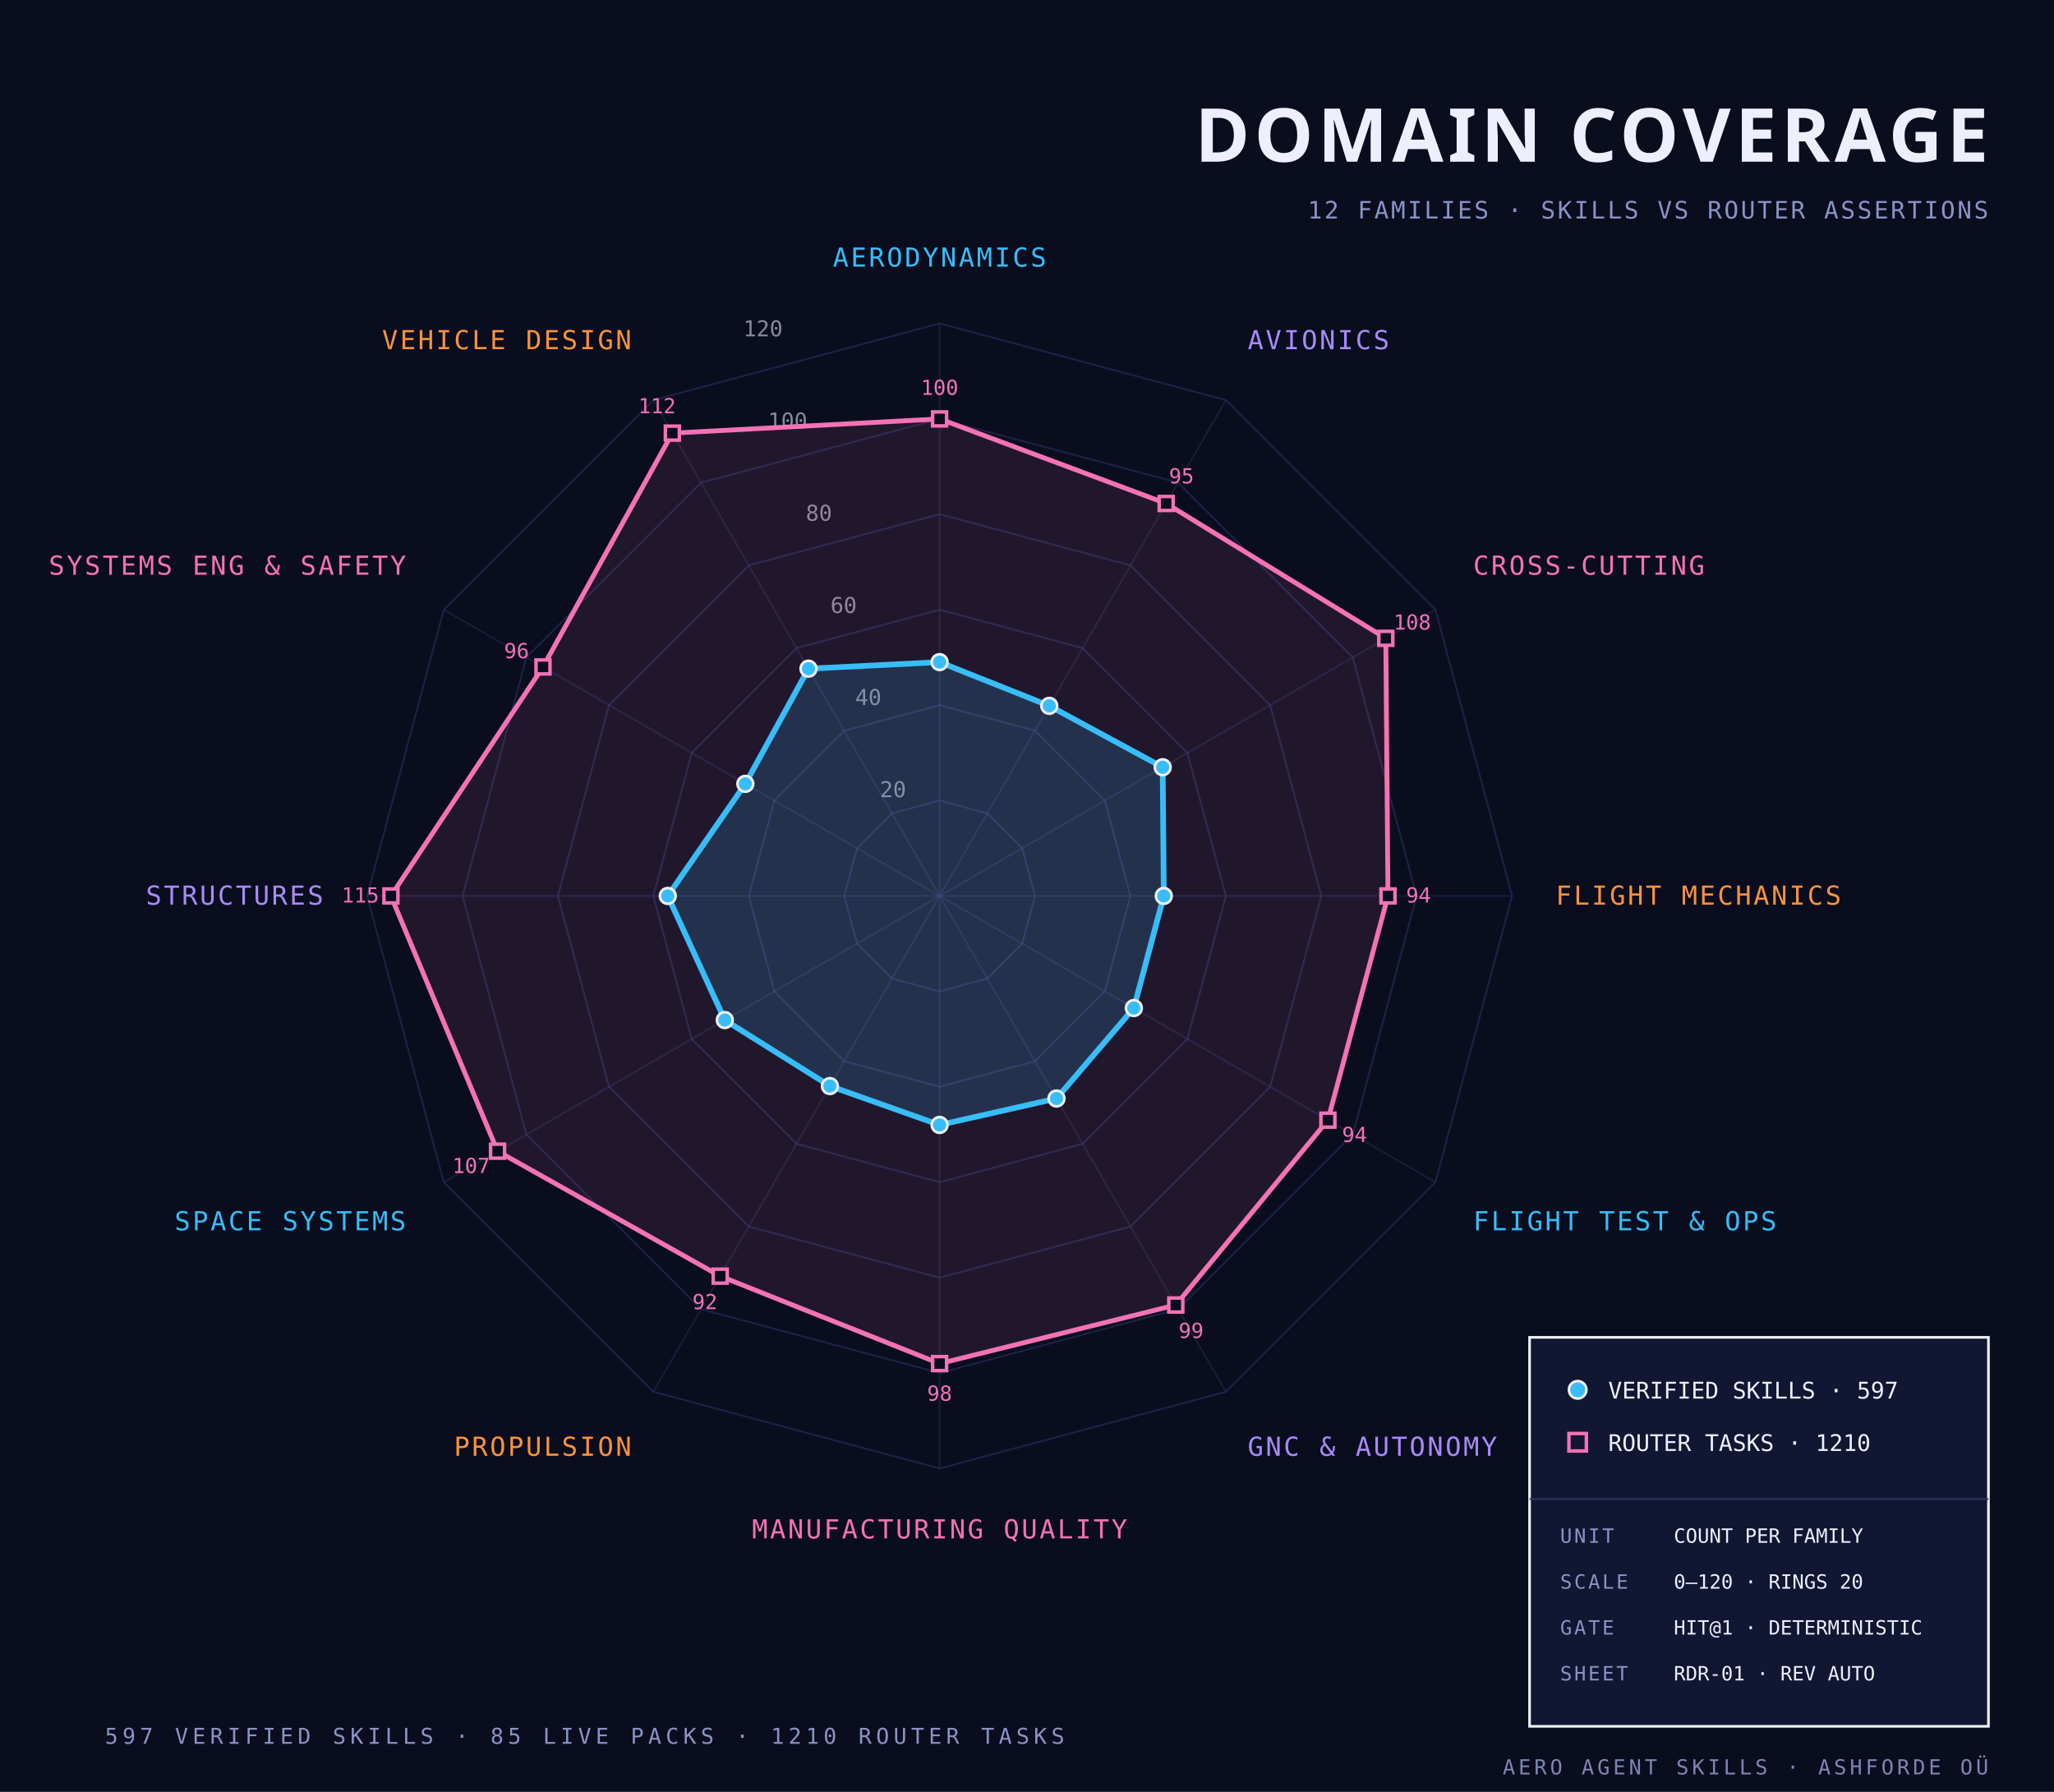
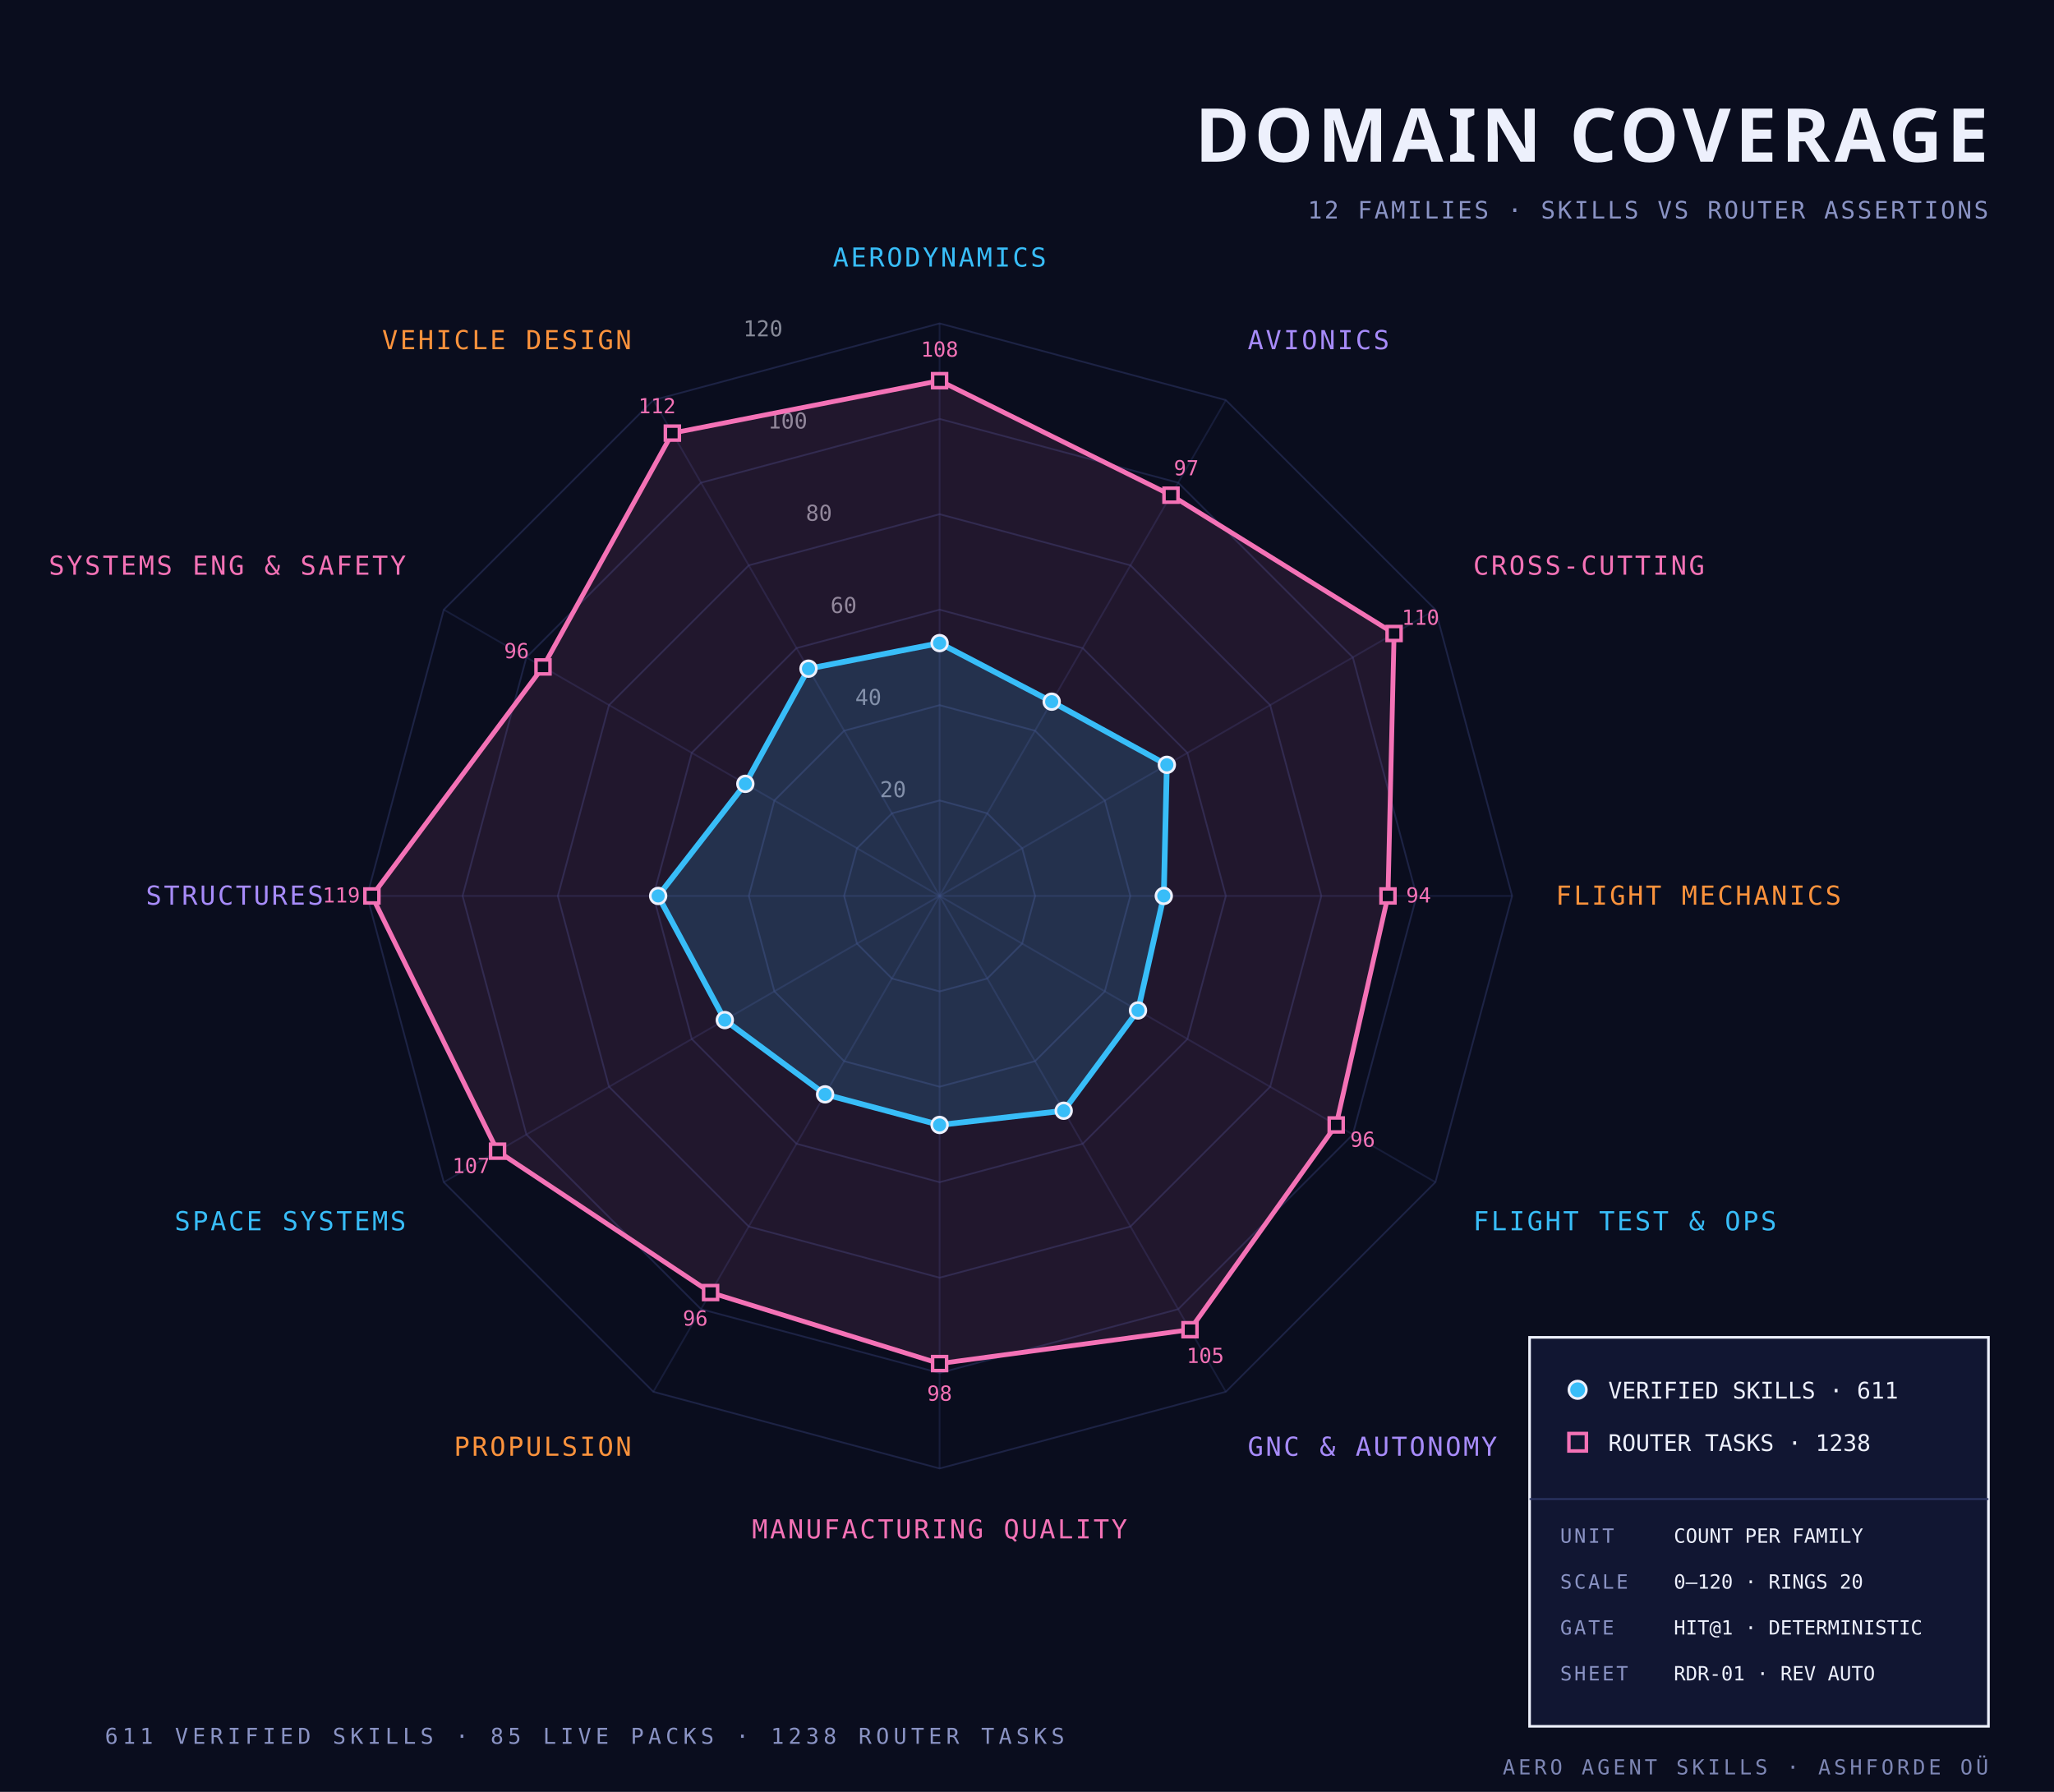
<svg xmlns="http://www.w3.org/2000/svg" width="940" height="820" viewBox="0 0 940 820">
  <style>
    .mono { font-family: "JetBrains Mono", "IBM Plex Mono", "Menlo", monospace; }
    .cond { font-family: "Barlow Condensed", "DIN Condensed", "Arial Narrow", sans-serif; font-weight: 700; text-transform: uppercase; }
    .serif { font-family: "Instrument Serif", Georgia, serif; font-style: italic; }
  </style>
  <rect width="940" height="820" fill="#0a0d1e" />
  <polygon points="430.0,366.3 451.8,372.2 467.8,388.2 473.7,410.0 467.8,431.8 451.8,447.8 430.0,453.7 408.2,447.8 392.2,431.8 386.3,410.0 392.2,388.2 408.2,372.2" fill="none" stroke="#2c3564" stroke-width="0.8" stroke-opacity="0.55" />
  <polygon points="430.0,322.7 473.7,334.4 505.6,366.3 517.3,410.0 505.6,453.7 473.7,485.6 430.0,497.3 386.3,485.6 354.4,453.7 342.7,410.0 354.4,366.3 386.3,334.4" fill="none" stroke="#2c3564" stroke-width="0.8" stroke-opacity="0.55" />
  <polygon points="430.0,279.0 495.5,296.6 543.4,344.5 561.0,410.0 543.4,475.5 495.5,523.4 430.0,541.0 364.5,523.4 316.6,475.5 299.0,410.0 316.6,344.5 364.5,296.6" fill="none" stroke="#2c3564" stroke-width="0.8" stroke-opacity="0.55" />
  <polygon points="430.0,235.3 517.3,258.7 581.3,322.7 604.7,410.0 581.3,497.3 517.3,561.3 430.0,584.7 342.7,561.3 278.7,497.3 255.3,410.0 278.7,322.7 342.7,258.7" fill="none" stroke="#2c3564" stroke-width="0.8" stroke-opacity="0.55" />
  <polygon points="430.0,191.7 539.2,220.9 619.1,300.8 648.3,410.0 619.1,519.2 539.2,599.1 430.0,628.3 320.8,599.1 240.9,519.2 211.7,410.0 240.9,300.8 320.8,220.9" fill="none" stroke="#2c3564" stroke-width="0.8" stroke-opacity="0.55" />
  <polygon points="430.0,148.0 561.0,183.1 656.9,279.0 692.0,410.0 656.9,541.0 561.0,636.9 430.0,672.0 299.0,636.9 203.1,541.0 168.0,410.0 203.1,279.0 299.0,183.1" fill="none" stroke="#2c3564" stroke-width="0.8" stroke-opacity="0.55" />
  <line x1="430" y1="410" x2="430.0" y2="148.0" stroke="#2c3564" stroke-width="0.8" stroke-opacity="0.4" />
  <line x1="430" y1="410" x2="561.0" y2="183.1" stroke="#2c3564" stroke-width="0.8" stroke-opacity="0.4" />
  <line x1="430" y1="410" x2="656.9" y2="279.0" stroke="#2c3564" stroke-width="0.8" stroke-opacity="0.4" />
  <line x1="430" y1="410" x2="692.0" y2="410.0" stroke="#2c3564" stroke-width="0.8" stroke-opacity="0.4" />
  <line x1="430" y1="410" x2="656.9" y2="541.0" stroke="#2c3564" stroke-width="0.8" stroke-opacity="0.4" />
  <line x1="430" y1="410" x2="561.0" y2="636.9" stroke="#2c3564" stroke-width="0.8" stroke-opacity="0.4" />
  <line x1="430" y1="410" x2="430.0" y2="672.0" stroke="#2c3564" stroke-width="0.8" stroke-opacity="0.4" />
  <line x1="430" y1="410" x2="299.0" y2="636.9" stroke="#2c3564" stroke-width="0.8" stroke-opacity="0.4" />
  <line x1="430" y1="410" x2="203.1" y2="541.0" stroke="#2c3564" stroke-width="0.8" stroke-opacity="0.4" />
  <line x1="430" y1="410" x2="168.0" y2="410.0" stroke="#2c3564" stroke-width="0.8" stroke-opacity="0.4" />
  <line x1="430" y1="410" x2="203.1" y2="279.0" stroke="#2c3564" stroke-width="0.8" stroke-opacity="0.4" />
  <line x1="430" y1="410" x2="299.0" y2="183.1" stroke="#2c3564" stroke-width="0.8" stroke-opacity="0.4" />
  <text class="mono" x="414.7" y="364.8" text-anchor="end" font-size="10" fill="#edf0fc" opacity="0.55">20</text>
  <text class="mono" x="403.4" y="322.6" text-anchor="end" font-size="10" fill="#edf0fc" opacity="0.55">40</text>
  <text class="mono" x="392.1" y="280.5" text-anchor="end" font-size="10" fill="#edf0fc" opacity="0.55">60</text>
  <text class="mono" x="380.8" y="238.3" text-anchor="end" font-size="10" fill="#edf0fc" opacity="0.55">80</text>
  <text class="mono" x="369.5" y="196.1" text-anchor="end" font-size="10" fill="#edf0fc" opacity="0.55">100</text>
  <text class="mono" x="358.2" y="153.9" text-anchor="end" font-size="10" fill="#edf0fc" opacity="0.55">120</text>
  <text class="mono" x="430.0" y="122.0" text-anchor="middle" font-size="12" fill="#38bdf8" letter-spacing="1">AERODYNAMICS</text>
  <text class="mono" x="571.0" y="159.8" text-anchor="start" font-size="12" fill="#a78bfa" letter-spacing="1">AVIONICS</text>
  <text class="mono" x="674.2" y="263.0" text-anchor="start" font-size="12" fill="#f472b6" letter-spacing="1">CROSS-CUTTING</text>
  <text class="mono" x="712.0" y="414.0" text-anchor="start" font-size="12" fill="#fb923c" letter-spacing="1">FLIGHT MECHANICS</text>
  <text class="mono" x="674.2" y="563.0" text-anchor="start" font-size="12" fill="#38bdf8" letter-spacing="1">FLIGHT TEST &amp; OPS</text>
  <text class="mono" x="571.0" y="666.2" text-anchor="start" font-size="12" fill="#a78bfa" letter-spacing="1">GNC &amp; AUTONOMY</text>
  <text class="mono" x="430.0" y="704.0" text-anchor="middle" font-size="12" fill="#f472b6" letter-spacing="1">MANUFACTURING QUALITY</text>
  <text class="mono" x="289.0" y="666.2" text-anchor="end" font-size="12" fill="#fb923c" letter-spacing="1">PROPULSION</text>
  <text class="mono" x="185.8" y="563.0" text-anchor="end" font-size="12" fill="#38bdf8" letter-spacing="1">SPACE SYSTEMS</text>
  <text class="mono" x="148.0" y="414.0" text-anchor="end" font-size="12" fill="#a78bfa" letter-spacing="1">STRUCTURES</text>
  <text class="mono" x="185.8" y="263.0" text-anchor="end" font-size="12" fill="#f472b6" letter-spacing="1">SYSTEMS ENG &amp; SAFETY</text>
  <text class="mono" x="289.0" y="159.8" text-anchor="end" font-size="12" fill="#fb923c" letter-spacing="1">VEHICLE DESIGN</text>
-   <polygon points="430.0,191.7 533.7,230.4 634.2,292.1 635.2,410.0 607.7,512.6 538.1,597.2 430.0,624.0 329.6,584.0 227.7,526.8 178.9,410.0 248.5,305.2 307.7,198.2" fill="#f472b6" fill-opacity="0.10" stroke="#f472b6" stroke-width="2.2" />
-   <rect x="426.8" y="188.5" width="6.4" height="6.4" fill="#0a0d1e" stroke="#f472b6" stroke-width="1.6" />
-   <rect x="530.5" y="227.2" width="6.4" height="6.4" fill="#0a0d1e" stroke="#f472b6" stroke-width="1.6" />
-   <rect x="631.0" y="288.9" width="6.4" height="6.4" fill="#0a0d1e" stroke="#f472b6" stroke-width="1.6" />
+   <polygon points="430.0,174.2 535.9,226.6 638.0,289.9 635.2,410.0 611.5,514.8 544.6,608.5 430.0,624.0 325.2,591.5 227.7,526.8 170.2,410.0 248.5,305.2 307.7,198.2" fill="#f472b6" fill-opacity="0.10" stroke="#f472b6" stroke-width="2.2" />
+   <rect x="426.8" y="171.0" width="6.4" height="6.4" fill="#0a0d1e" stroke="#f472b6" stroke-width="1.6" />
+   <rect x="532.7" y="223.4" width="6.4" height="6.4" fill="#0a0d1e" stroke="#f472b6" stroke-width="1.6" />
+   <rect x="634.8" y="286.7" width="6.4" height="6.4" fill="#0a0d1e" stroke="#f472b6" stroke-width="1.6" />
  <rect x="632.0" y="406.8" width="6.4" height="6.4" fill="#0a0d1e" stroke="#f472b6" stroke-width="1.6" />
-   <rect x="604.5" y="509.4" width="6.4" height="6.4" fill="#0a0d1e" stroke="#f472b6" stroke-width="1.6" />
-   <rect x="534.9" y="594.0" width="6.4" height="6.4" fill="#0a0d1e" stroke="#f472b6" stroke-width="1.6" />
+   <rect x="608.3" y="511.6" width="6.4" height="6.4" fill="#0a0d1e" stroke="#f472b6" stroke-width="1.6" />
+   <rect x="541.4" y="605.3" width="6.4" height="6.4" fill="#0a0d1e" stroke="#f472b6" stroke-width="1.6" />
  <rect x="426.8" y="620.8" width="6.4" height="6.4" fill="#0a0d1e" stroke="#f472b6" stroke-width="1.6" />
-   <rect x="326.4" y="580.8" width="6.4" height="6.4" fill="#0a0d1e" stroke="#f472b6" stroke-width="1.6" />
+   <rect x="322.0" y="588.3" width="6.4" height="6.4" fill="#0a0d1e" stroke="#f472b6" stroke-width="1.6" />
  <rect x="224.5" y="523.6" width="6.4" height="6.4" fill="#0a0d1e" stroke="#f472b6" stroke-width="1.6" />
-   <rect x="175.7" y="406.8" width="6.4" height="6.4" fill="#0a0d1e" stroke="#f472b6" stroke-width="1.6" />
+   <rect x="167.0" y="406.8" width="6.4" height="6.4" fill="#0a0d1e" stroke="#f472b6" stroke-width="1.6" />
  <rect x="245.3" y="302.0" width="6.4" height="6.4" fill="#0a0d1e" stroke="#f472b6" stroke-width="1.6" />
  <rect x="304.5" y="195.0" width="6.4" height="6.4" fill="#0a0d1e" stroke="#f472b6" stroke-width="1.6" />
-   <polygon points="430.0,303.0 480.2,323.0 532.1,351.1 532.6,410.0 518.9,461.3 483.5,502.7 430.0,514.8 379.8,497.0 331.7,466.8 305.6,410.0 341.1,358.7 370.0,306.0" fill="#38bdf8" fill-opacity="0.16" stroke="#38bdf8" stroke-width="2.6" />
-   <circle cx="430.0" cy="303.0" r="3.6" fill="#38bdf8" stroke="#edf0fc" stroke-width="1.2" />
-   <circle cx="480.2" cy="323.0" r="3.6" fill="#38bdf8" stroke="#edf0fc" stroke-width="1.2" />
-   <circle cx="532.1" cy="351.1" r="3.6" fill="#38bdf8" stroke="#edf0fc" stroke-width="1.2" />
+   <polygon points="430.0,294.3 481.3,321.1 534.0,350.0 532.6,410.0 520.8,462.4 486.8,508.3 430.0,514.8 377.6,500.8 331.7,466.8 301.2,410.0 341.1,358.7 370.0,306.0" fill="#38bdf8" fill-opacity="0.16" stroke="#38bdf8" stroke-width="2.6" />
+   <circle cx="430.0" cy="294.3" r="3.6" fill="#38bdf8" stroke="#edf0fc" stroke-width="1.2" />
+   <circle cx="481.3" cy="321.1" r="3.6" fill="#38bdf8" stroke="#edf0fc" stroke-width="1.2" />
+   <circle cx="534.0" cy="350.0" r="3.6" fill="#38bdf8" stroke="#edf0fc" stroke-width="1.2" />
  <circle cx="532.6" cy="410.0" r="3.6" fill="#38bdf8" stroke="#edf0fc" stroke-width="1.2" />
-   <circle cx="518.9" cy="461.3" r="3.6" fill="#38bdf8" stroke="#edf0fc" stroke-width="1.2" />
-   <circle cx="483.5" cy="502.7" r="3.6" fill="#38bdf8" stroke="#edf0fc" stroke-width="1.2" />
+   <circle cx="520.8" cy="462.4" r="3.6" fill="#38bdf8" stroke="#edf0fc" stroke-width="1.2" />
+   <circle cx="486.8" cy="508.3" r="3.6" fill="#38bdf8" stroke="#edf0fc" stroke-width="1.2" />
  <circle cx="430.0" cy="514.8" r="3.6" fill="#38bdf8" stroke="#edf0fc" stroke-width="1.2" />
-   <circle cx="379.8" cy="497.0" r="3.6" fill="#38bdf8" stroke="#edf0fc" stroke-width="1.2" />
+   <circle cx="377.6" cy="500.8" r="3.6" fill="#38bdf8" stroke="#edf0fc" stroke-width="1.2" />
  <circle cx="331.7" cy="466.8" r="3.6" fill="#38bdf8" stroke="#edf0fc" stroke-width="1.2" />
-   <circle cx="305.6" cy="410.0" r="3.6" fill="#38bdf8" stroke="#edf0fc" stroke-width="1.2" />
+   <circle cx="301.2" cy="410.0" r="3.6" fill="#38bdf8" stroke="#edf0fc" stroke-width="1.2" />
  <circle cx="341.1" cy="358.7" r="3.6" fill="#38bdf8" stroke="#edf0fc" stroke-width="1.2" />
  <circle cx="370.0" cy="306.0" r="3.6" fill="#38bdf8" stroke="#edf0fc" stroke-width="1.2" />
-   <text class="mono" x="430.0" y="180.7" text-anchor="middle" font-size="9.5" fill="#f472b6">100</text>
-   <text class="mono" x="540.7" y="221.2" text-anchor="middle" font-size="9.5" fill="#f472b6">95</text>
-   <text class="mono" x="646.3" y="288.1" text-anchor="middle" font-size="9.5" fill="#f472b6">108</text>
+   <text class="mono" x="430.0" y="163.2" text-anchor="middle" font-size="9.5" fill="#f472b6">108</text>
+   <text class="mono" x="542.9" y="217.5" text-anchor="middle" font-size="9.5" fill="#f472b6">97</text>
+   <text class="mono" x="650.1" y="285.9" text-anchor="middle" font-size="9.5" fill="#f472b6">110</text>
  <text class="mono" x="649.2" y="413.0" text-anchor="middle" font-size="9.5" fill="#f472b6">94</text>
-   <text class="mono" x="619.9" y="522.6" text-anchor="middle" font-size="9.5" fill="#f472b6">94</text>
-   <text class="mono" x="545.1" y="612.3" text-anchor="middle" font-size="9.5" fill="#f472b6">99</text>
+   <text class="mono" x="623.6" y="524.8" text-anchor="middle" font-size="9.5" fill="#f472b6">96</text>
+   <text class="mono" x="551.6" y="623.7" text-anchor="middle" font-size="9.5" fill="#f472b6">105</text>
  <text class="mono" x="430.0" y="641.0" text-anchor="middle" font-size="9.5" fill="#f472b6">98</text>
-   <text class="mono" x="322.6" y="599.1" text-anchor="middle" font-size="9.5" fill="#f472b6">92</text>
+   <text class="mono" x="318.2" y="606.6" text-anchor="middle" font-size="9.5" fill="#f472b6">96</text>
  <text class="mono" x="215.6" y="536.8" text-anchor="middle" font-size="9.5" fill="#f472b6">107</text>
-   <text class="mono" x="164.9" y="413.0" text-anchor="middle" font-size="9.5" fill="#f472b6">115</text>
+   <text class="mono" x="156.2" y="413.0" text-anchor="middle" font-size="9.5" fill="#f472b6">119</text>
  <text class="mono" x="236.4" y="301.2" text-anchor="middle" font-size="9.5" fill="#f472b6">96</text>
  <text class="mono" x="300.7" y="189.1" text-anchor="middle" font-size="9.5" fill="#f472b6">112</text>
  <text class="cond" x="910.0" y="74.0" text-anchor="end" font-size="34" fill="#edf0fc" letter-spacing="2">DOMAIN COVERAGE</text>
  <text class="mono" x="910.0" y="100.0" text-anchor="end" font-size="11" fill="#8a93c4" letter-spacing="1">12 FAMILIES · SKILLS VS ROUTER ASSERTIONS</text>
  <rect x="700" y="612" width="210" height="178" fill="#111632" stroke="#edf0fc" stroke-width="1.2" />
  <line x1="700" y1="686" x2="910" y2="686" stroke="#2c3564" stroke-width="0.8" />
  <circle cx="722" cy="636" r="4" fill="#38bdf8" stroke="#edf0fc" stroke-width="1.2" />
-   <text class="mono" x="736.0" y="640.0" text-anchor="start" font-size="10.5" fill="#edf0fc">VERIFIED SKILLS · 597</text>
+   <text class="mono" x="736.0" y="640.0" text-anchor="start" font-size="10.5" fill="#edf0fc">VERIFIED SKILLS · 611</text>
  <rect x="718" y="656" width="8" height="8" fill="none" stroke="#f472b6" stroke-width="1.6" />
-   <text class="mono" x="736.0" y="664.0" text-anchor="start" font-size="10.5" fill="#edf0fc">ROUTER TASKS · 1210</text>
+   <text class="mono" x="736.0" y="664.0" text-anchor="start" font-size="10.5" fill="#edf0fc">ROUTER TASKS · 1238</text>
  <text class="mono" x="714.0" y="706.0" text-anchor="start" font-size="9" fill="#8a93c4" letter-spacing="1">UNIT</text>
  <text class="mono" x="766.0" y="706.0" text-anchor="start" font-size="9" fill="#edf0fc">COUNT PER FAMILY</text>
  <text class="mono" x="714.0" y="727.0" text-anchor="start" font-size="9" fill="#8a93c4" letter-spacing="1">SCALE</text>
  <text class="mono" x="766.0" y="727.0" text-anchor="start" font-size="9" fill="#edf0fc">0–120 · RINGS 20</text>
  <text class="mono" x="714.0" y="748.0" text-anchor="start" font-size="9" fill="#8a93c4" letter-spacing="1">GATE</text>
  <text class="mono" x="766.0" y="748.0" text-anchor="start" font-size="9" fill="#edf0fc">HIT@1 · DETERMINISTIC</text>
  <text class="mono" x="714.0" y="769.0" text-anchor="start" font-size="9" fill="#8a93c4" letter-spacing="1">SHEET</text>
  <text class="mono" x="766.0" y="769.0" text-anchor="start" font-size="9" fill="#edf0fc">RDR-01 · REV AUTO</text>
-   <text class="mono" x="48.0" y="798.0" text-anchor="start" font-size="10" fill="#8a93c4" letter-spacing="2">597 VERIFIED SKILLS · 85 LIVE PACKS · 1210 ROUTER TASKS</text>
+   <text class="mono" x="48.0" y="798.0" text-anchor="start" font-size="10" fill="#8a93c4" letter-spacing="2">611 VERIFIED SKILLS · 85 LIVE PACKS · 1238 ROUTER TASKS</text>
  <text class="mono" x="910.0" y="812.0" text-anchor="end" font-size="9.5" fill="#8a93c4" letter-spacing="1.5" opacity="0.9">AERO AGENT SKILLS · ASHFORDE OÜ</text>
</svg>
